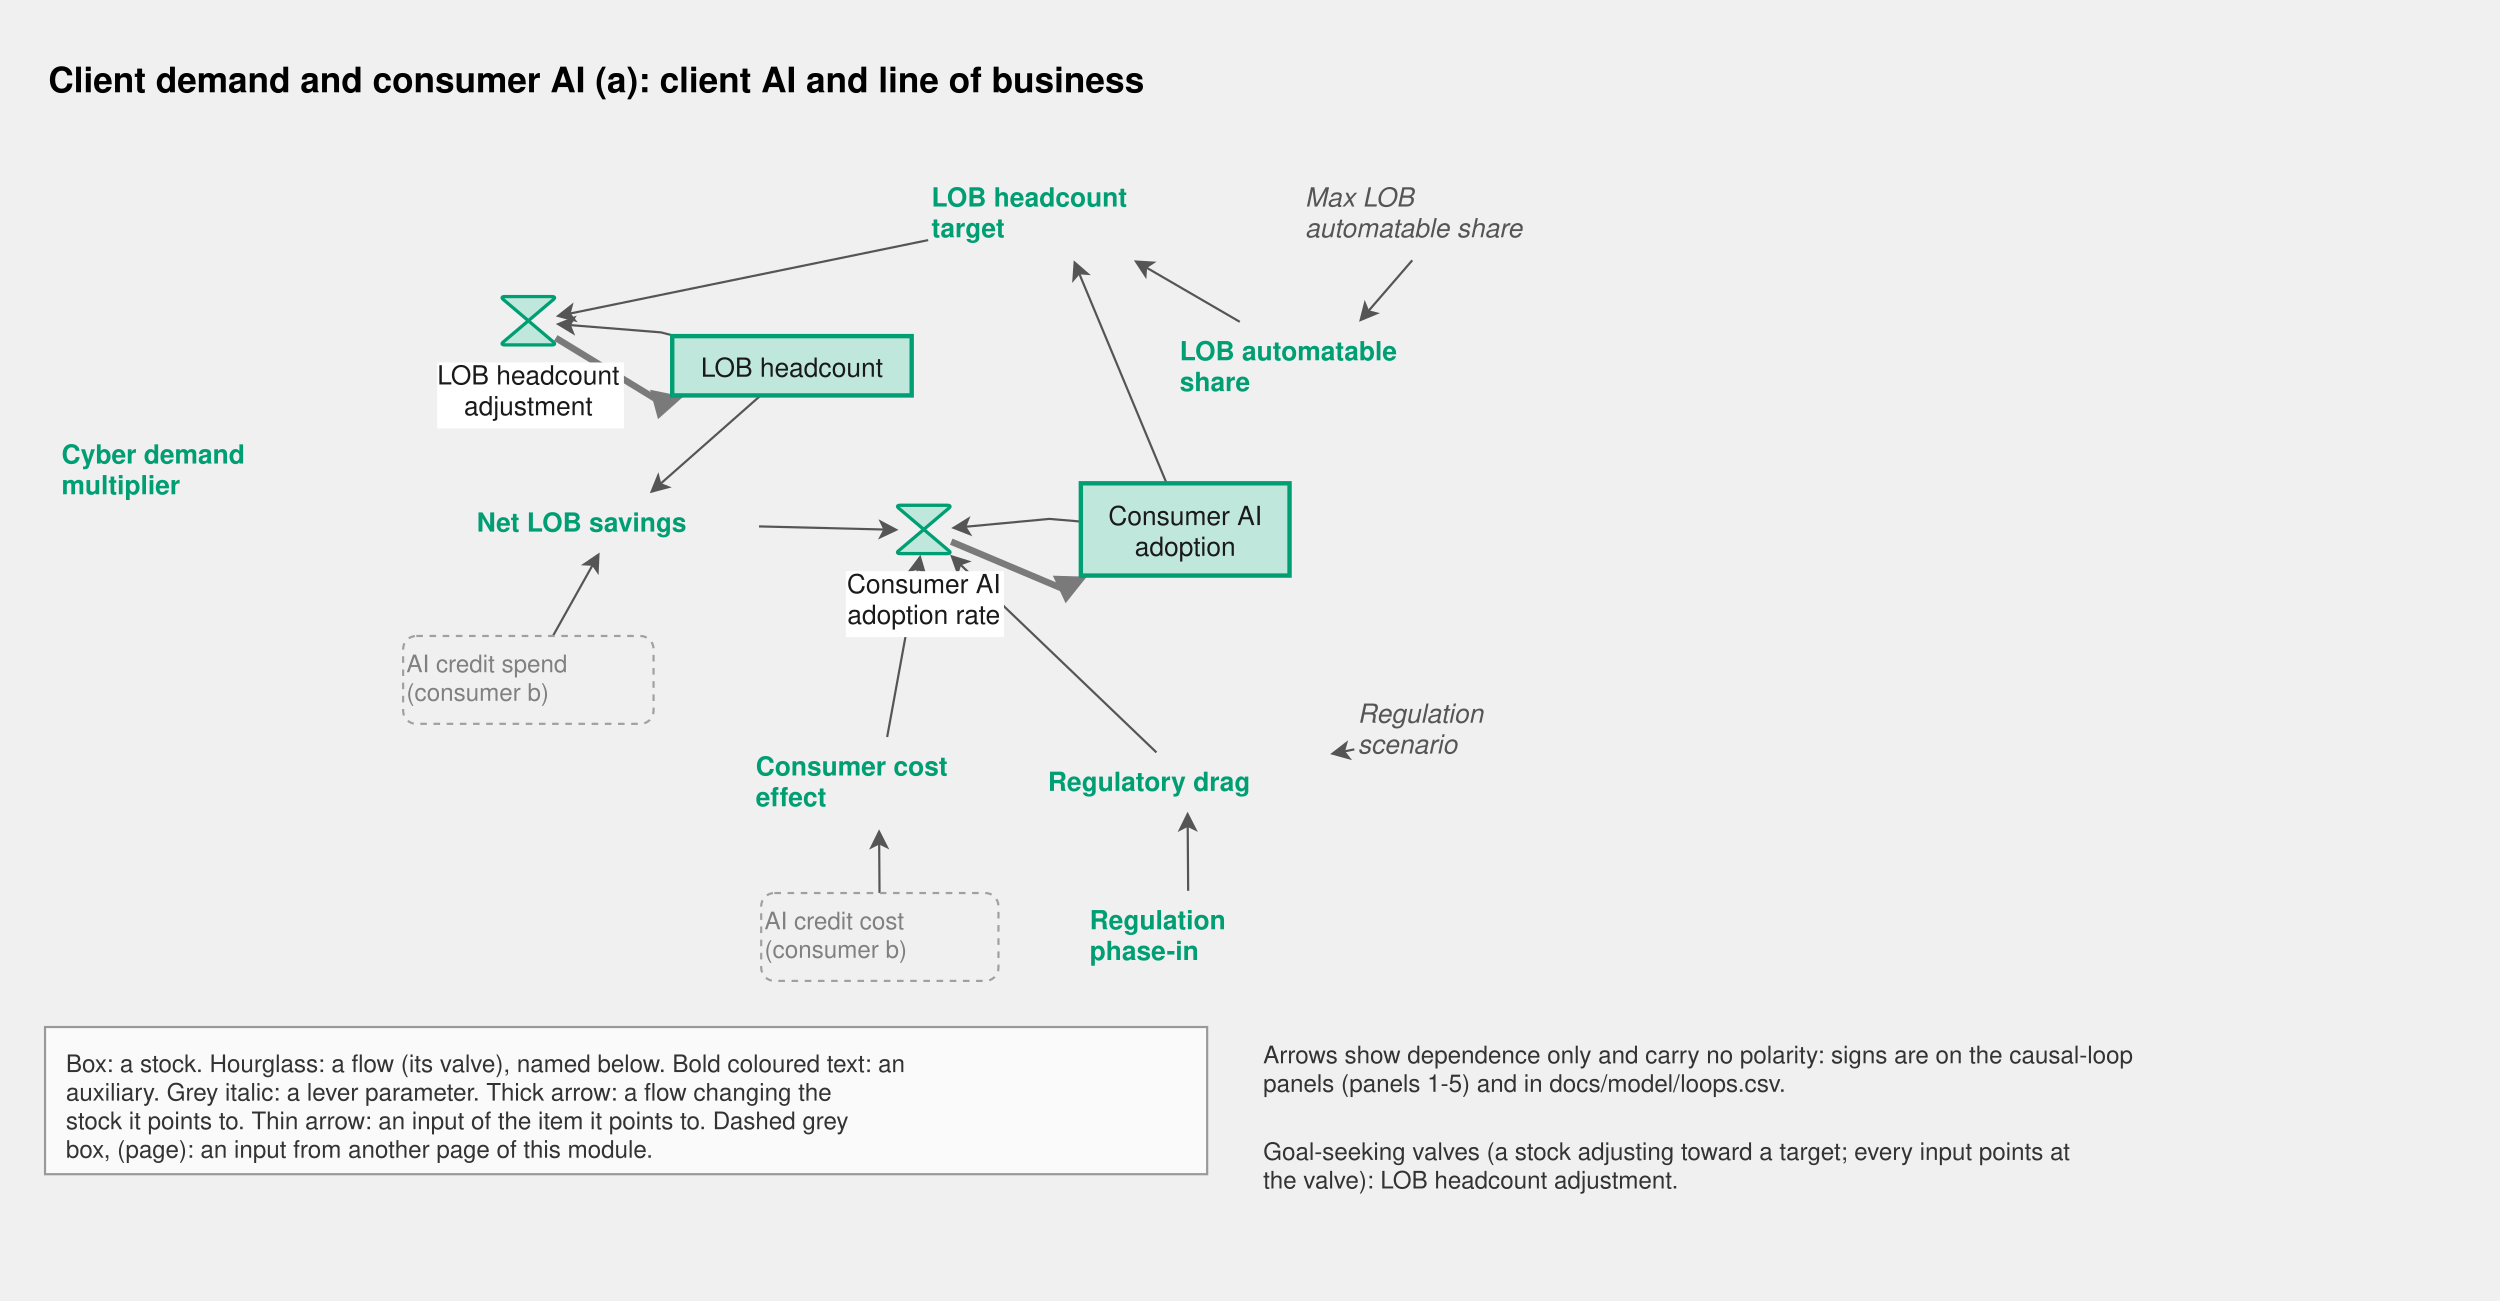
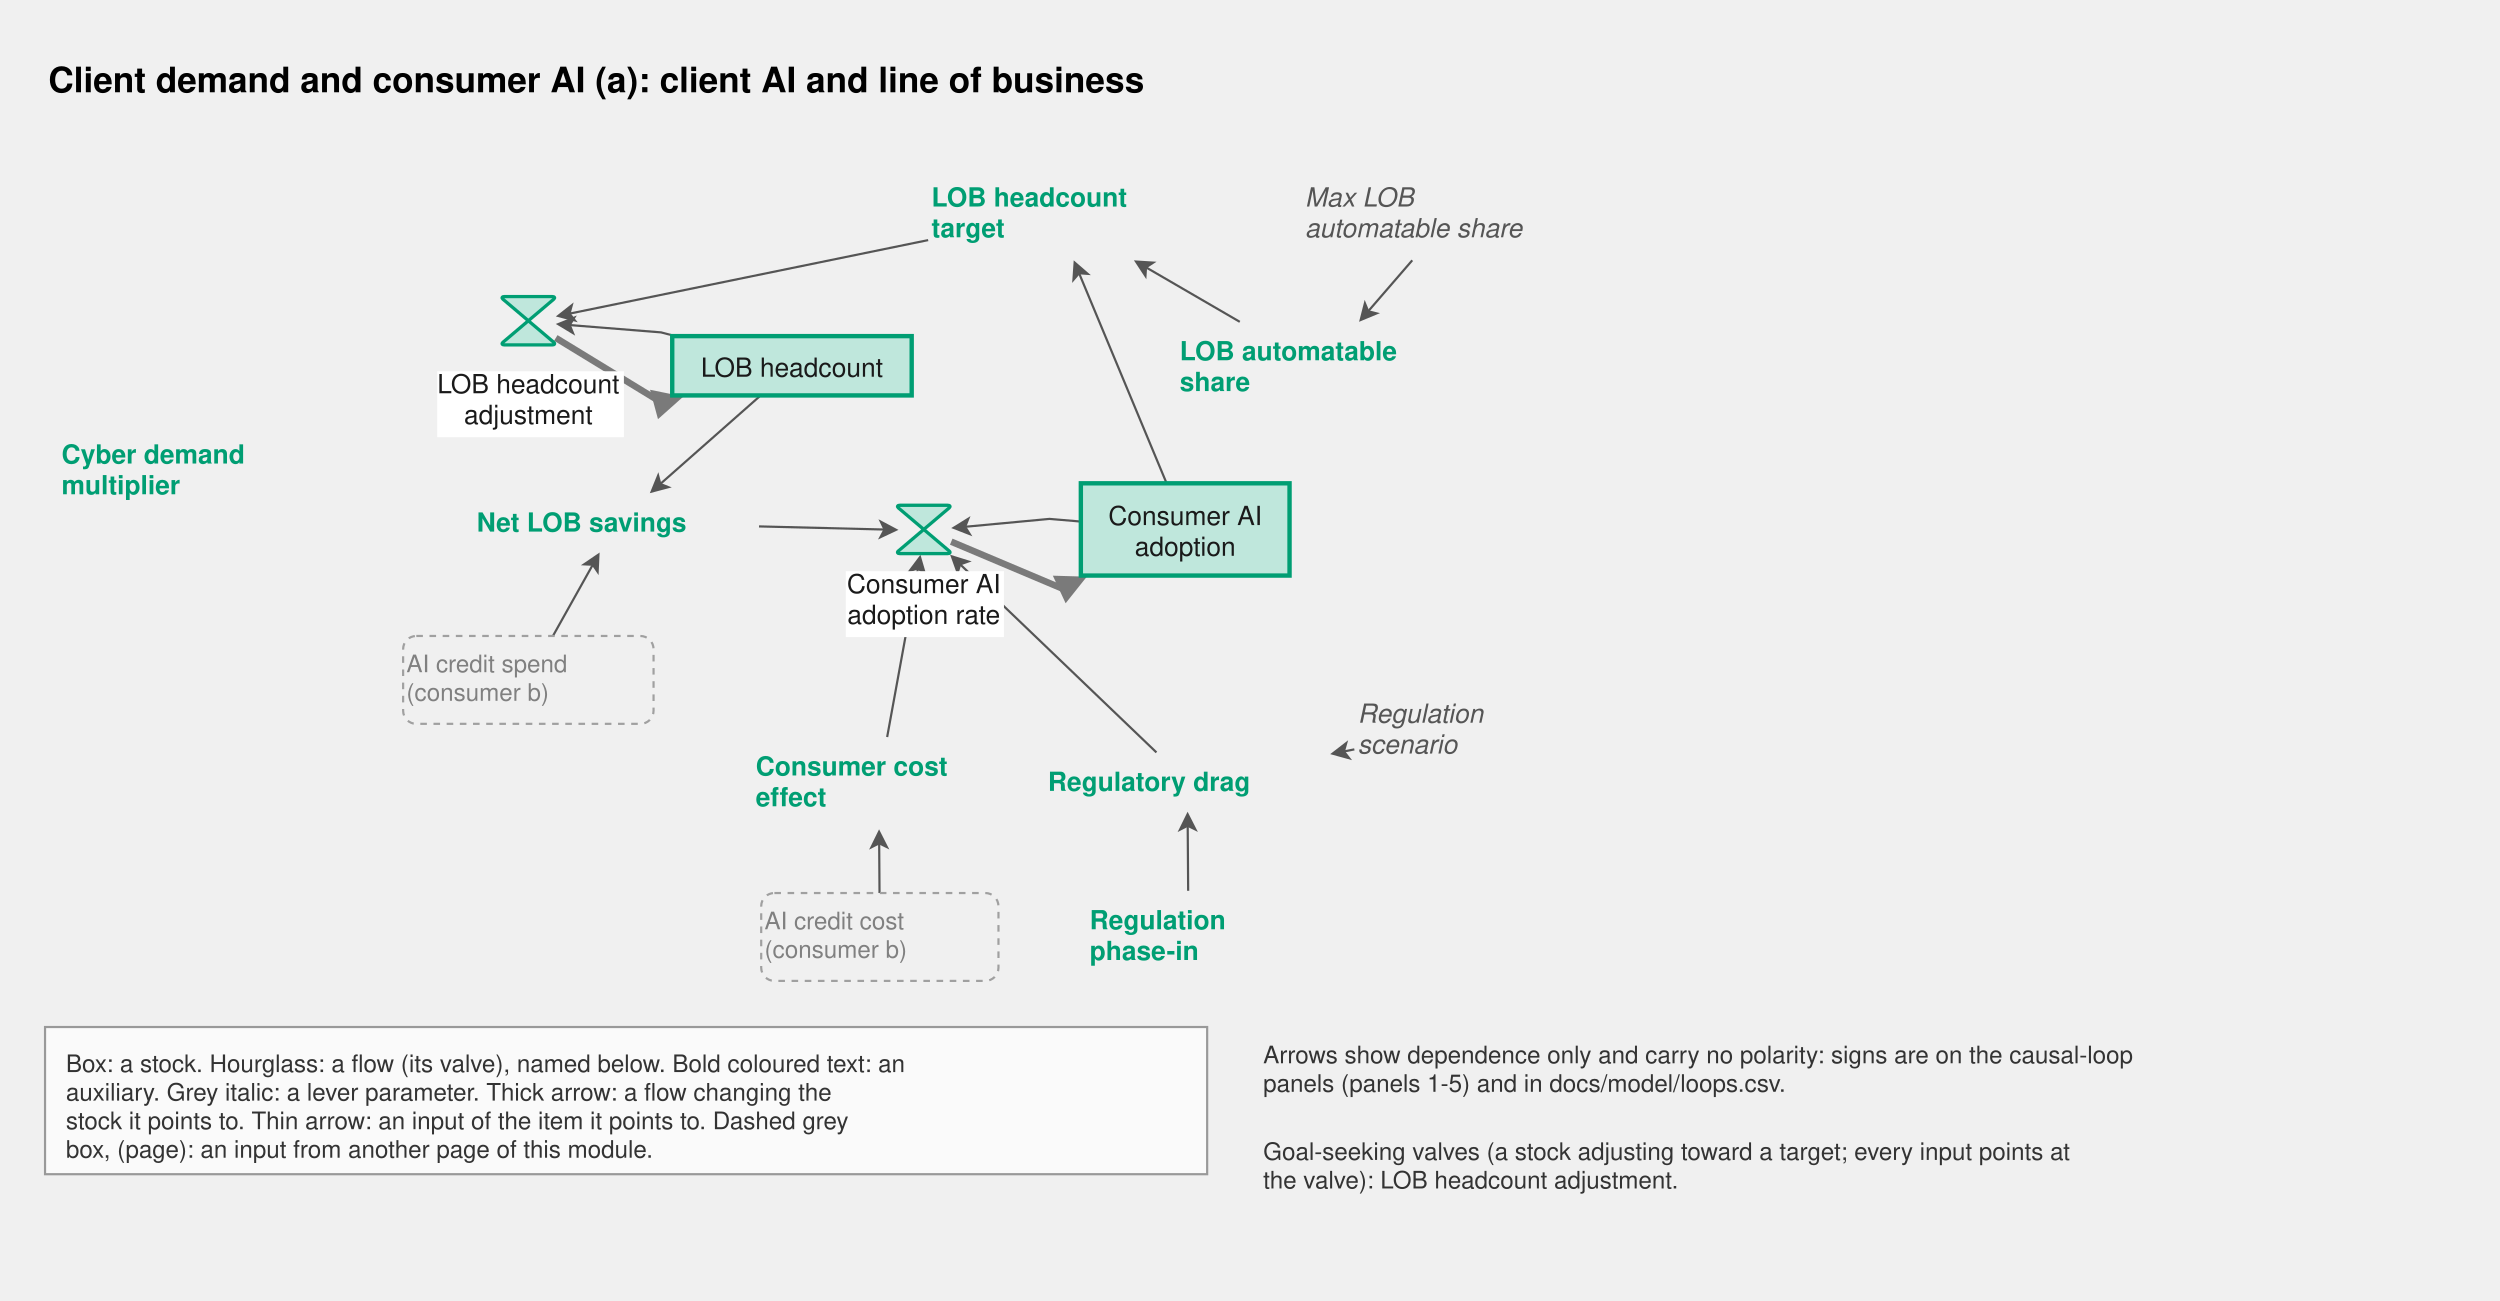
<svg xmlns="http://www.w3.org/2000/svg" style="background: transparent; background-color: transparent; color-scheme: light dark;" version="1.1" width="1138px" height="592px" viewBox="0 0 1138 592">
  <defs />
  <g>
    <g data-cell-id="0">
      <g data-cell-id="1">
        <g data-cell-id="e:AC&gt;cons.AdoptC">
          <g transform="translate(0.5,0.5)">
            <path d="M 492 236.96 L 477.2 235.7 L 438.84 239.29" fill="none" stroke="#555555" stroke-miterlimit="10" pointer-events="stroke" style="stroke: light-dark(rgb(85, 85, 85), rgb(164, 164, 164));" />
            <path d="M 433.61 239.77 L 440.26 235.64 L 438.84 239.29 L 440.91 242.61 Z" fill="#555555" stroke="#555555" stroke-miterlimit="10" pointer-events="all" style="fill: light-dark(rgb(85, 85, 85), rgb(164, 164, 164)); stroke: light-dark(rgb(85, 85, 85), rgb(164, 164, 164));" />
          </g>
        </g>
        <g data-cell-id="e:AC&gt;cons.LOBTarget">
          <g transform="translate(0.5,0.5)">
            <path d="M 530.75 220 L 490.7 123.88" fill="none" stroke="#555555" stroke-miterlimit="10" pointer-events="stroke" style="stroke: light-dark(rgb(85, 85, 85), rgb(164, 164, 164));" />
            <path d="M 488.68 119.03 L 494.6 124.15 L 490.7 123.88 L 488.14 126.84 Z" fill="#555555" stroke="#555555" stroke-miterlimit="10" pointer-events="all" style="fill: light-dark(rgb(85, 85, 85), rgb(164, 164, 164)); stroke: light-dark(rgb(85, 85, 85), rgb(164, 164, 164));" />
          </g>
        </g>
        <g data-cell-id="e:CEc&gt;cons.AdoptC">
          <g transform="translate(0.5,0.5)">
            <path d="M 403.33 335 L 417.35 258.26" fill="none" stroke="#555555" stroke-miterlimit="10" pointer-events="stroke" style="stroke: light-dark(rgb(85, 85, 85), rgb(164, 164, 164));" />
            <path d="M 418.29 253.1 L 420.48 260.61 L 417.35 258.26 L 413.59 259.36 Z" fill="#555555" stroke="#555555" stroke-miterlimit="10" pointer-events="all" style="fill: light-dark(rgb(85, 85, 85), rgb(164, 164, 164)); stroke: light-dark(rgb(85, 85, 85), rgb(164, 164, 164));" />
          </g>
        </g>
        <g data-cell-id="e:LOB&gt;cons.NetSavings">
          <g transform="translate(0.5,0.5)">
            <path d="M 345.19 180 L 300.08 219.79" fill="none" stroke="#555555" stroke-miterlimit="10" pointer-events="stroke" style="stroke: light-dark(rgb(85, 85, 85), rgb(164, 164, 164));" />
            <path d="M 296.14 223.26 L 299.08 216.01 L 300.08 219.79 L 303.71 221.26 Z" fill="#555555" stroke="#555555" stroke-miterlimit="10" pointer-events="all" style="fill: light-dark(rgb(85, 85, 85), rgb(164, 164, 164)); stroke: light-dark(rgb(85, 85, 85), rgb(164, 164, 164));" />
          </g>
        </g>
        <g data-cell-id="e:LOB&gt;flow:LOB">
          <g transform="translate(0.5,0.5)">
            <path d="M 308.82 153 L 300.4 150.8 L 258.85 147.47" fill="none" stroke="#555555" stroke-miterlimit="10" pointer-events="stroke" style="stroke: light-dark(rgb(85, 85, 85), rgb(164, 164, 164));" />
            <path d="M 253.61 147.05 L 260.87 144.12 L 258.85 147.47 L 260.31 151.1 Z" fill="#555555" stroke="#555555" stroke-miterlimit="10" pointer-events="all" style="fill: light-dark(rgb(85, 85, 85), rgb(164, 164, 164)); stroke: light-dark(rgb(85, 85, 85), rgb(164, 164, 164));" />
          </g>
        </g>
        <g data-cell-id="e:LOBAuto&gt;cons.LOBTarget">
          <g transform="translate(0.5,0.5)">
            <path d="M 563.85 146 L 521.16 121.2" fill="none" stroke="#555555" stroke-miterlimit="10" pointer-events="stroke" style="stroke: light-dark(rgb(85, 85, 85), rgb(164, 164, 164));" />
            <path d="M 516.62 118.56 L 524.43 119.05 L 521.16 121.2 L 520.91 125.1 Z" fill="#555555" stroke="#555555" stroke-miterlimit="10" pointer-events="all" style="fill: light-dark(rgb(85, 85, 85), rgb(164, 164, 164)); stroke: light-dark(rgb(85, 85, 85), rgb(164, 164, 164));" />
          </g>
        </g>
        <g data-cell-id="e:RegRamp&gt;cons.RegDrag">
          <g transform="translate(0.5,0.5)">
            <path d="M 540.35 405 L 540.14 375.37" fill="none" stroke="#555555" stroke-miterlimit="10" pointer-events="stroke" style="stroke: light-dark(rgb(85, 85, 85), rgb(164, 164, 164));" />
            <path d="M 540.1 370.12 L 543.65 377.09 L 540.14 375.37 L 536.65 377.14 Z" fill="#555555" stroke="#555555" stroke-miterlimit="10" pointer-events="all" style="fill: light-dark(rgb(85, 85, 85), rgb(164, 164, 164)); stroke: light-dark(rgb(85, 85, 85), rgb(164, 164, 164));" />
          </g>
        </g>
        <g data-cell-id="e:RegScenario&gt;cons.RegDrag">
          <g transform="translate(0.5,0.5)">
            <path d="M 616 340.62 L 611.25 341.55" fill="none" stroke="#555555" stroke-miterlimit="10" pointer-events="stroke" style="stroke: light-dark(rgb(85, 85, 85), rgb(164, 164, 164));" />
            <path d="M 606.1 342.56 L 612.29 337.78 L 611.25 341.55 L 613.64 344.65 Z" fill="#555555" stroke="#555555" stroke-miterlimit="10" pointer-events="all" style="fill: light-dark(rgb(85, 85, 85), rgb(164, 164, 164)); stroke: light-dark(rgb(85, 85, 85), rgb(164, 164, 164));" />
          </g>
        </g>
        <g data-cell-id="e:aL_max&gt;LOBAuto">
          <g transform="translate(0.5,0.5)">
            <path d="M 642.35 118 L 622.31 141.18" fill="none" stroke="#555555" stroke-miterlimit="10" pointer-events="stroke" style="stroke: light-dark(rgb(85, 85, 85), rgb(164, 164, 164));" />
            <path d="M 618.88 145.15 L 620.81 137.57 L 622.31 141.18 L 626.11 142.15 Z" fill="#555555" stroke="#555555" stroke-miterlimit="10" pointer-events="all" style="fill: light-dark(rgb(85, 85, 85), rgb(164, 164, 164)); stroke: light-dark(rgb(85, 85, 85), rgb(164, 164, 164));" />
          </g>
        </g>
        <g data-cell-id="e:cons.AdoptC&gt;AC">
          <g transform="translate(0.5,0.5)">
            <path d="M 432.5 246.07 L 482.8 267.3 L 483.02 267.2" fill="none" stroke="#7a7a7a" stroke-width="3" stroke-miterlimit="10" pointer-events="stroke" style="stroke: light-dark(rgb(122, 122, 122), rgb(132, 132, 132));" />
            <path d="M 491.18 263.41 L 484.91 271.28 L 481.13 263.12 Z" fill="#7a7a7a" stroke="#7a7a7a" stroke-width="3" stroke-miterlimit="10" pointer-events="all" style="fill: light-dark(rgb(122, 122, 122), rgb(132, 132, 132)); stroke: light-dark(rgb(122, 122, 122), rgb(132, 132, 132));" />
          </g>
        </g>
        <g data-cell-id="e:cons.LOBTarget&gt;flow:LOB">
          <g transform="translate(0.5,0.5)">
            <path d="M 422 108.79 L 258.74 142.26" fill="none" stroke="#555555" stroke-miterlimit="10" pointer-events="stroke" style="stroke: light-dark(rgb(85, 85, 85), rgb(164, 164, 164));" />
            <path d="M 253.6 143.32 L 259.75 138.48 L 258.74 142.26 L 261.16 145.34 Z" fill="#555555" stroke="#555555" stroke-miterlimit="10" pointer-events="all" style="fill: light-dark(rgb(85, 85, 85), rgb(164, 164, 164)); stroke: light-dark(rgb(85, 85, 85), rgb(164, 164, 164));" />
          </g>
        </g>
        <g data-cell-id="e:cons.NetSavings&gt;cons.AdoptC">
          <g transform="translate(0.5,0.5)">
            <path d="M 345 239.12 L 402.13 240.54" fill="none" stroke="#555555" stroke-miterlimit="10" pointer-events="stroke" style="stroke: light-dark(rgb(85, 85, 85), rgb(164, 164, 164));" />
            <path d="M 407.38 240.67 L 400.3 244 L 402.13 240.54 L 400.47 237 Z" fill="#555555" stroke="#555555" stroke-miterlimit="10" pointer-events="all" style="fill: light-dark(rgb(85, 85, 85), rgb(164, 164, 164)); stroke: light-dark(rgb(85, 85, 85), rgb(164, 164, 164));" />
          </g>
        </g>
        <g data-cell-id="e:cons.RegDrag&gt;cons.AdoptC">
          <g transform="translate(0.5,0.5)">
            <path d="M 525.91 342 L 436.58 256.41" fill="none" stroke="#555555" stroke-miterlimit="10" pointer-events="stroke" style="stroke: light-dark(rgb(85, 85, 85), rgb(164, 164, 164));" />
            <path d="M 432.79 252.77 L 440.26 255.09 L 436.58 256.41 L 435.42 260.14 Z" fill="#555555" stroke="#555555" stroke-miterlimit="10" pointer-events="all" style="fill: light-dark(rgb(85, 85, 85), rgb(164, 164, 164)); stroke: light-dark(rgb(85, 85, 85), rgb(164, 164, 164));" />
          </g>
        </g>
        <g data-cell-id="e:flow:LOB&gt;LOB">
          <g transform="translate(0.5,0.5)">
            <path d="M 252.5 153.33 L 300.6 182.7 L 298.66 183.23" fill="none" stroke="#7a7a7a" stroke-width="3" stroke-miterlimit="10" pointer-events="stroke" style="stroke: light-dark(rgb(122, 122, 122), rgb(132, 132, 132));" />
            <path d="M 307.35 180.88 L 299.83 187.57 L 297.48 178.88 Z" fill="#7a7a7a" stroke="#7a7a7a" stroke-width="3" stroke-miterlimit="10" pointer-events="all" style="fill: light-dark(rgb(122, 122, 122), rgb(132, 132, 132)); stroke: light-dark(rgb(122, 122, 122), rgb(132, 132, 132));" />
          </g>
        </g>
        <g data-cell-id="e:ref:CreditCostPB&gt;CEc">
          <g transform="translate(0.5,0.5)">
            <path d="M 399.86 406 L 399.7 383.37" fill="none" stroke="#555555" stroke-miterlimit="10" pointer-events="stroke" style="stroke: light-dark(rgb(85, 85, 85), rgb(164, 164, 164));" />
            <path d="M 399.66 378.12 L 403.21 385.09 L 399.7 383.37 L 396.21 385.14 Z" fill="#555555" stroke="#555555" stroke-miterlimit="10" pointer-events="all" style="fill: light-dark(rgb(85, 85, 85), rgb(164, 164, 164)); stroke: light-dark(rgb(85, 85, 85), rgb(164, 164, 164));" />
          </g>
        </g>
        <g data-cell-id="e:ref:cons.CreditSpend&gt;cons.NetSavings">
          <g transform="translate(0.5,0.5)">
            <path d="M 251.19 289 L 269.34 256.56" fill="none" stroke="#555555" stroke-miterlimit="10" pointer-events="stroke" style="stroke: light-dark(rgb(85, 85, 85), rgb(164, 164, 164));" />
            <path d="M 271.9 251.98 L 271.54 259.79 L 269.34 256.56 L 265.43 256.38 Z" fill="#555555" stroke="#555555" stroke-miterlimit="10" pointer-events="all" style="fill: light-dark(rgb(85, 85, 85), rgb(164, 164, 164)); stroke: light-dark(rgb(85, 85, 85), rgb(164, 164, 164));" />
          </g>
        </g>
        <g data-cell-id="AC">
          <g>
            <rect x="492" y="220" width="95" height="42" fill="#bfe7dc" stroke="#009e73" stroke-width="2" pointer-events="all" style="fill: light-dark(rgb(191, 231, 220), rgb(19, 54, 44)); stroke: light-dark(rgb(0, 158, 115), rgb(28, 164, 127));" />
          </g>
          <g>
            <g fill="#1A1A1A" font-family="Helvetica" text-anchor="middle" font-size="12px" style="fill: light-dark(rgb(26, 26, 26), rgb(215, 215, 215));">
              <text x="539.5" y="239">Consumer AI</text>
              <text x="539.5" y="253">adoption</text>
            </g>
          </g>
        </g>
        <g data-cell-id="CEc">
          <g transform="translate(0.5,0.5)">
            <rect x="342" y="335" width="115" height="42" fill="none" stroke="none" pointer-events="all" />
          </g>
          <g>
            <g fill="#009E73" font-family="Helvetica" font-weight="bold" font-size="12px" style="fill: light-dark(rgb(0, 158, 115), rgb(28, 164, 127));">
              <text x="344" y="353">Consumer cost</text>
              <text x="344" y="367">effect</text>
            </g>
          </g>
        </g>
        <g data-cell-id="CyberMult">
          <g transform="translate(0.5,0.5)">
            <rect x="26" y="193" width="108" height="42" fill="none" stroke="none" pointer-events="all" />
          </g>
          <g>
            <g fill="#009E73" font-family="Helvetica" font-weight="bold" font-size="12px" style="fill: light-dark(rgb(0, 158, 115), rgb(28, 164, 127));">
              <text x="28" y="211">Cyber demand</text>
              <text x="28" y="225">multiplier</text>
            </g>
          </g>
        </g>
        <g data-cell-id="LOB">
          <g>
            <rect x="306" y="153" width="109" height="27" fill="#bfe7dc" stroke="#009e73" stroke-width="2" pointer-events="all" style="fill: light-dark(rgb(191, 231, 220), rgb(19, 54, 44)); stroke: light-dark(rgb(0, 158, 115), rgb(28, 164, 127));" />
          </g>
          <g>
            <g fill="#1A1A1A" font-family="Helvetica" text-anchor="middle" font-size="12px" style="fill: light-dark(rgb(26, 26, 26), rgb(215, 215, 215));">
              <text x="360.5" y="171.5">LOB headcount</text>
            </g>
          </g>
        </g>
        <g data-cell-id="LOBAuto">
          <g transform="translate(0.5,0.5)">
            <rect x="535" y="146" width="130" height="42" fill="none" stroke="none" pointer-events="all" />
          </g>
          <g>
            <g fill="#009E73" font-family="Helvetica" font-weight="bold" font-size="12px" style="fill: light-dark(rgb(0, 158, 115), rgb(28, 164, 127));">
              <text x="537" y="164">LOB automatable</text>
              <text x="537" y="178">share</text>
            </g>
          </g>
        </g>
        <g data-cell-id="RegRamp">
          <g transform="translate(0.5,0.5)">
            <rect x="494" y="405" width="93" height="42" fill="none" stroke="none" pointer-events="all" />
          </g>
          <g>
            <g fill="#009E73" font-family="Helvetica" font-weight="bold" font-size="12px" style="fill: light-dark(rgb(0, 158, 115), rgb(28, 164, 127));">
              <text x="496" y="423">Regulation</text>
              <text x="496" y="437">phase-in</text>
            </g>
          </g>
        </g>
        <g data-cell-id="RegScenario">
          <g transform="translate(0.5,0.5)">
            <rect x="616" y="311" width="88" height="42" fill="none" stroke="none" pointer-events="all" />
          </g>
          <g>
            <g fill="#555555" font-family="Helvetica" font-style="italic" font-size="12px" style="fill: light-dark(rgb(85, 85, 85), rgb(164, 164, 164));">
              <text x="618" y="329">Regulation</text>
              <text x="618" y="343">scenario</text>
            </g>
          </g>
        </g>
        <g data-cell-id="aL_max">
          <g transform="translate(0.5,0.5)">
            <rect x="592" y="76" width="137" height="42" fill="none" stroke="none" pointer-events="all" />
          </g>
          <g>
            <g fill="#555555" font-family="Helvetica" font-style="italic" font-size="12px" style="fill: light-dark(rgb(85, 85, 85), rgb(164, 164, 164));">
              <text x="594" y="94">Max LOB</text>
              <text x="594" y="108">automatable share</text>
            </g>
          </g>
        </g>
        <g data-cell-id="cons.AdoptC">
          <g>
            <path d="M 431.41 230 C 431.87 229.99 432.23 230.11 432.38 230.34 C 432.53 230.56 432.44 230.86 432.15 231.12 L 408.85 250.88 C 408.56 251.14 408.47 251.44 408.62 251.66 C 408.77 251.89 409.13 252.01 409.59 252 L 431.41 252 C 431.87 252.01 432.23 251.89 432.38 251.66 C 432.53 251.44 432.44 251.14 432.15 250.88 L 408.85 231.12 C 408.56 230.86 408.47 230.56 408.62 230.34 C 408.77 230.11 409.13 229.99 409.59 230 L 431.41 230 Z" fill="#bfe7dc" stroke="#009e73" stroke-width="1.5" stroke-miterlimit="10" pointer-events="all" style="fill: light-dark(rgb(191, 231, 220), rgb(19, 54, 44)); stroke: light-dark(rgb(0, 158, 115), rgb(28, 164, 127));" />
          </g>
          <g>
            <g fill="#1A1A1A" font-family="Helvetica" text-anchor="middle" font-size="12px" style="fill: light-dark(rgb(26, 26, 26), rgb(215, 215, 215));">
              <rect fill="#FFFFFF" stroke="none" x="385" y="260" width="72" height="30" stroke-width="0" style="fill: light-dark(rgb(255, 255, 255), rgb(18, 18, 18));" />
              <text x="420.5" y="270">Consumer AI</text>
              <text x="420.5" y="284">adoption rate</text>
            </g>
          </g>
        </g>
        <g data-cell-id="cons.LOBTarget">
          <g transform="translate(0.5,0.5)">
            <rect x="422" y="76" width="115" height="42" fill="none" stroke="none" pointer-events="all" />
          </g>
          <g>
            <g fill="#009E73" font-family="Helvetica" font-weight="bold" font-size="12px" style="fill: light-dark(rgb(0, 158, 115), rgb(28, 164, 127));">
              <text x="424" y="94">LOB headcount</text>
              <text x="424" y="108">target</text>
            </g>
          </g>
        </g>
        <g data-cell-id="cons.NetSavings">
          <g transform="translate(0.5,0.5)">
            <rect x="215" y="224" width="130" height="27" fill="none" stroke="none" pointer-events="all" />
          </g>
          <g>
            <g fill="#009E73" font-family="Helvetica" font-weight="bold" font-size="12px" style="fill: light-dark(rgb(0, 158, 115), rgb(28, 164, 127));">
              <text x="217" y="242">Net LOB savings</text>
            </g>
          </g>
        </g>
        <g data-cell-id="cons.RegDrag">
          <g transform="translate(0.5,0.5)">
            <rect x="475" y="342" width="130" height="27" fill="none" stroke="none" pointer-events="all" />
          </g>
          <g>
            <g fill="#009E73" font-family="Helvetica" font-weight="bold" font-size="12px" style="fill: light-dark(rgb(0, 158, 115), rgb(28, 164, 127));">
              <text x="477" y="360">Regulatory drag</text>
            </g>
          </g>
        </g>
        <g data-cell-id="flow:LOB">
          <g>
            <path d="M 251.41 135 C 251.87 134.99 252.23 135.11 252.38 135.34 C 252.53 135.56 252.44 135.86 252.15 136.12 L 228.85 155.88 C 228.56 156.14 228.47 156.44 228.62 156.66 C 228.77 156.89 229.13 157.01 229.59 157 L 251.41 157 C 251.87 157.01 252.23 156.89 252.38 156.66 C 252.53 156.44 252.44 156.14 252.15 155.88 L 228.85 136.12 C 228.56 135.86 228.47 135.56 228.62 135.34 C 228.77 135.11 229.13 134.99 229.59 135 L 251.41 135 Z" fill="#bfe7dc" stroke="#009e73" stroke-width="1.5" stroke-miterlimit="10" pointer-events="all" style="fill: light-dark(rgb(191, 231, 220), rgb(19, 54, 44)); stroke: light-dark(rgb(0, 158, 115), rgb(28, 164, 127));" />
          </g>
          <g>
            <g fill="#1A1A1A" font-family="Helvetica" text-anchor="middle" font-size="12px" style="fill: light-dark(rgb(26, 26, 26), rgb(215, 215, 215));">
-               <rect fill="#FFFFFF" stroke="none" x="199" y="165" width="85" height="30" stroke-width="0" style="fill: light-dark(rgb(255, 255, 255), rgb(18, 18, 18));" />
-               <text x="240.5" y="175">LOB headcount</text>
-               <text x="240.5" y="189">adjustment</text>
+               <rect fill="#FFFFFF" stroke="none" x="199" y="169" width="85" height="30" stroke-width="0" style="fill: light-dark(rgb(255, 255, 255), rgb(18, 18, 18));" />
+               <text x="240.5" y="179">LOB headcount</text>
+               <text x="240.5" y="193">adjustment</text>
            </g>
          </g>
        </g>
        <g data-cell-id="ref:CreditCostPB">
          <g transform="translate(0.5,0.5)">
            <rect x="346" y="406" width="108" height="40" rx="6" ry="6" fill="none" stroke="#a0a0a0" stroke-dasharray="3 3" pointer-events="all" style="stroke: light-dark(rgb(160, 160, 160), rgb(100, 100, 100));" />
          </g>
          <g>
            <g fill="#808080" font-family="Helvetica" font-size="11px" style="fill: light-dark(rgb(128, 128, 128), rgb(127, 127, 127));">
              <text x="348" y="423">AI credit cost</text>
              <text x="348" y="436">(consumer b)</text>
            </g>
          </g>
        </g>
        <g data-cell-id="ref:cons.CreditSpend">
          <g transform="translate(0.5,0.5)">
            <rect x="183" y="289" width="114" height="40" rx="6" ry="6" fill="none" stroke="#a0a0a0" stroke-dasharray="3 3" pointer-events="all" style="stroke: light-dark(rgb(160, 160, 160), rgb(100, 100, 100));" />
          </g>
          <g>
            <g fill="#808080" font-family="Helvetica" font-size="11px" style="fill: light-dark(rgb(128, 128, 128), rgb(127, 127, 127));">
              <text x="185" y="306">AI credit spend</text>
              <text x="185" y="319">(consumer b)</text>
            </g>
          </g>
        </g>
        <g data-cell-id="title">
          <g transform="translate(0.5,0.5)">
            <rect x="20" y="20" width="663" height="32" fill="none" stroke="none" pointer-events="all" />
          </g>
          <g>
            <g fill="#000000" font-family="Helvetica" font-weight="bold" font-size="16px" style="fill: light-dark(rgb(0, 0, 0), rgb(255, 255, 255));">
              <text x="22" y="42">Client demand and consumer AI (a): client AI and line of business</text>
            </g>
          </g>
        </g>
        <g data-cell-id="legend">
          <g transform="translate(0.5,0.5)">
            <rect x="20" y="467" width="529" height="67" fill="#fafafa" stroke="#999999" pointer-events="all" style="fill: light-dark(rgb(250, 250, 250), rgb(22, 22, 22)); stroke: light-dark(rgb(153, 153, 153), rgb(106, 106, 106));" />
          </g>
          <g>
            <g fill="#333333" font-family="Helvetica" font-size="11px" style="fill: light-dark(rgb(51, 51, 51), rgb(193, 193, 193));">
              <text x="30" y="488">Box: a stock. Hourglass: a flow (its valve), named below. Bold coloured text: an</text>
              <text x="30" y="501">auxiliary. Grey italic: a lever parameter. Thick arrow: a flow changing the</text>
              <text x="30" y="514">stock it points to. Thin arrow: an input of the item it points to. Dashed grey</text>
              <text x="30" y="527">box, (page): an input from another page of this module.</text>
            </g>
          </g>
        </g>
        <g data-cell-id="caption:1">
          <g transform="translate(0.5,0.5)">
            <rect x="573" y="467" width="523" height="40" fill="none" stroke="none" pointer-events="all" />
          </g>
          <g>
            <g fill="#333333" font-family="Helvetica" font-size="11px" style="fill: light-dark(rgb(51, 51, 51), rgb(193, 193, 193));">
              <text x="575" y="484">Arrows show dependence only and carry no polarity: signs are on the causal-loop</text>
              <text x="575" y="497">panels (panels 1-5) and in docs/model/loops.csv.</text>
            </g>
          </g>
        </g>
        <g data-cell-id="caption:2">
          <g transform="translate(0.5,0.5)">
            <rect x="573" y="511" width="510" height="40" fill="none" stroke="none" pointer-events="all" />
          </g>
          <g>
            <g fill="#333333" font-family="Helvetica" font-size="11px" style="fill: light-dark(rgb(51, 51, 51), rgb(193, 193, 193));">
              <text x="575" y="528">Goal-seeking valves (a stock adjusting toward a target; every input points at</text>
              <text x="575" y="541">the valve): LOB headcount adjustment.</text>
            </g>
          </g>
        </g>
      </g>
    </g>
  </g>
</svg>
